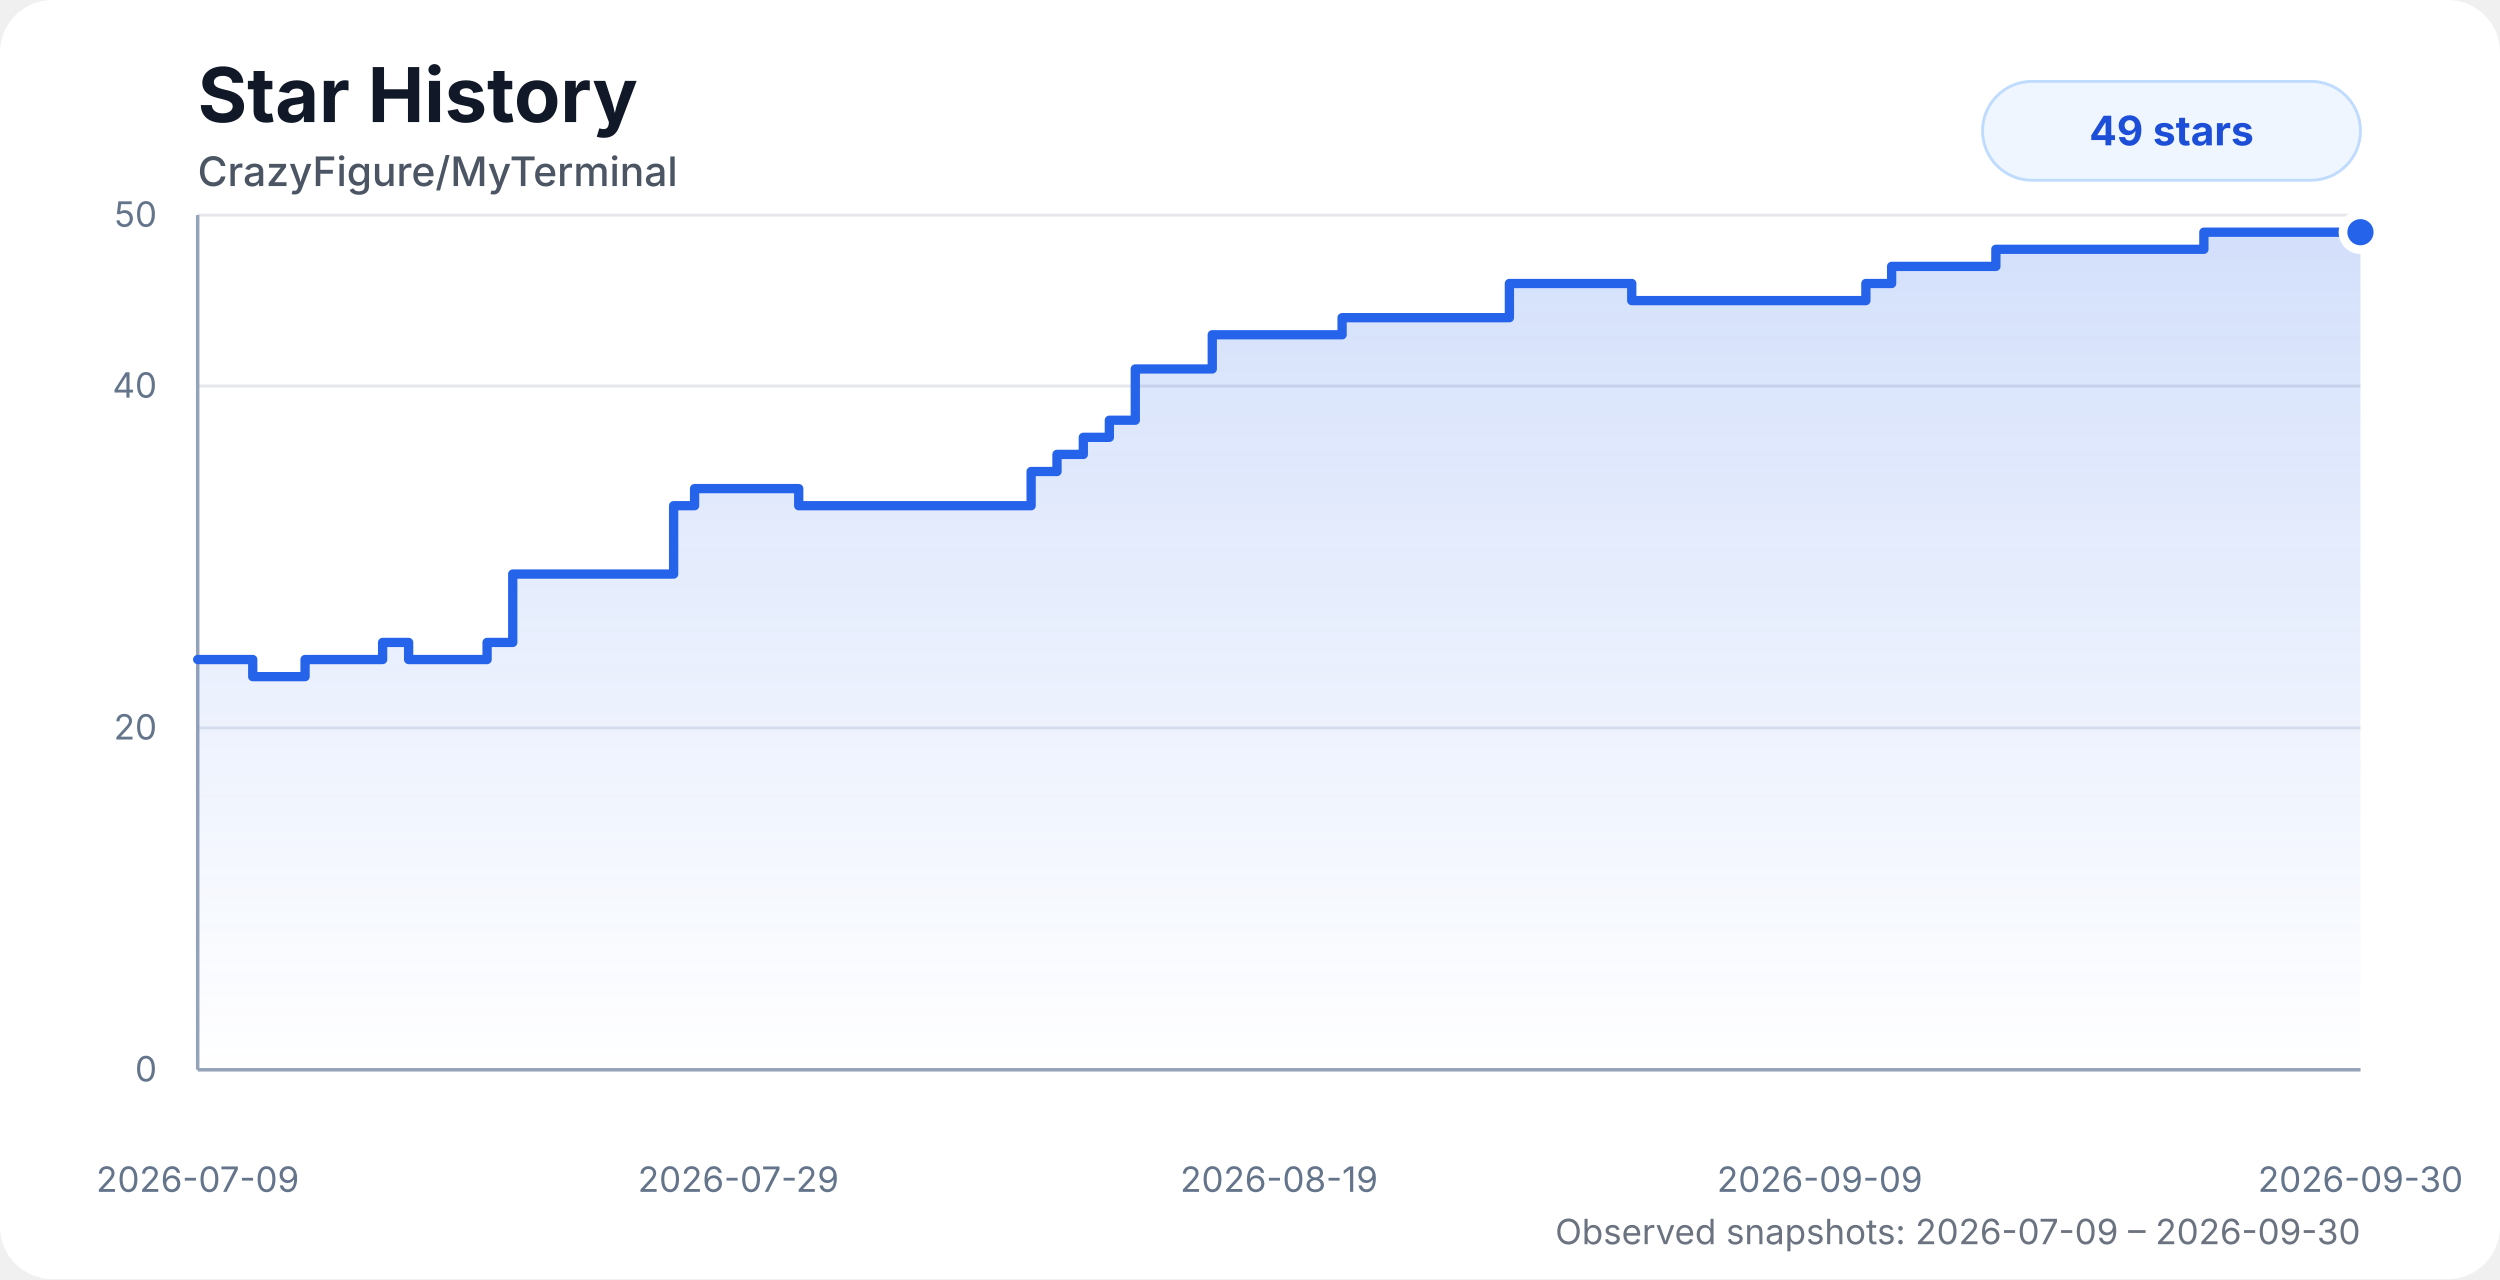
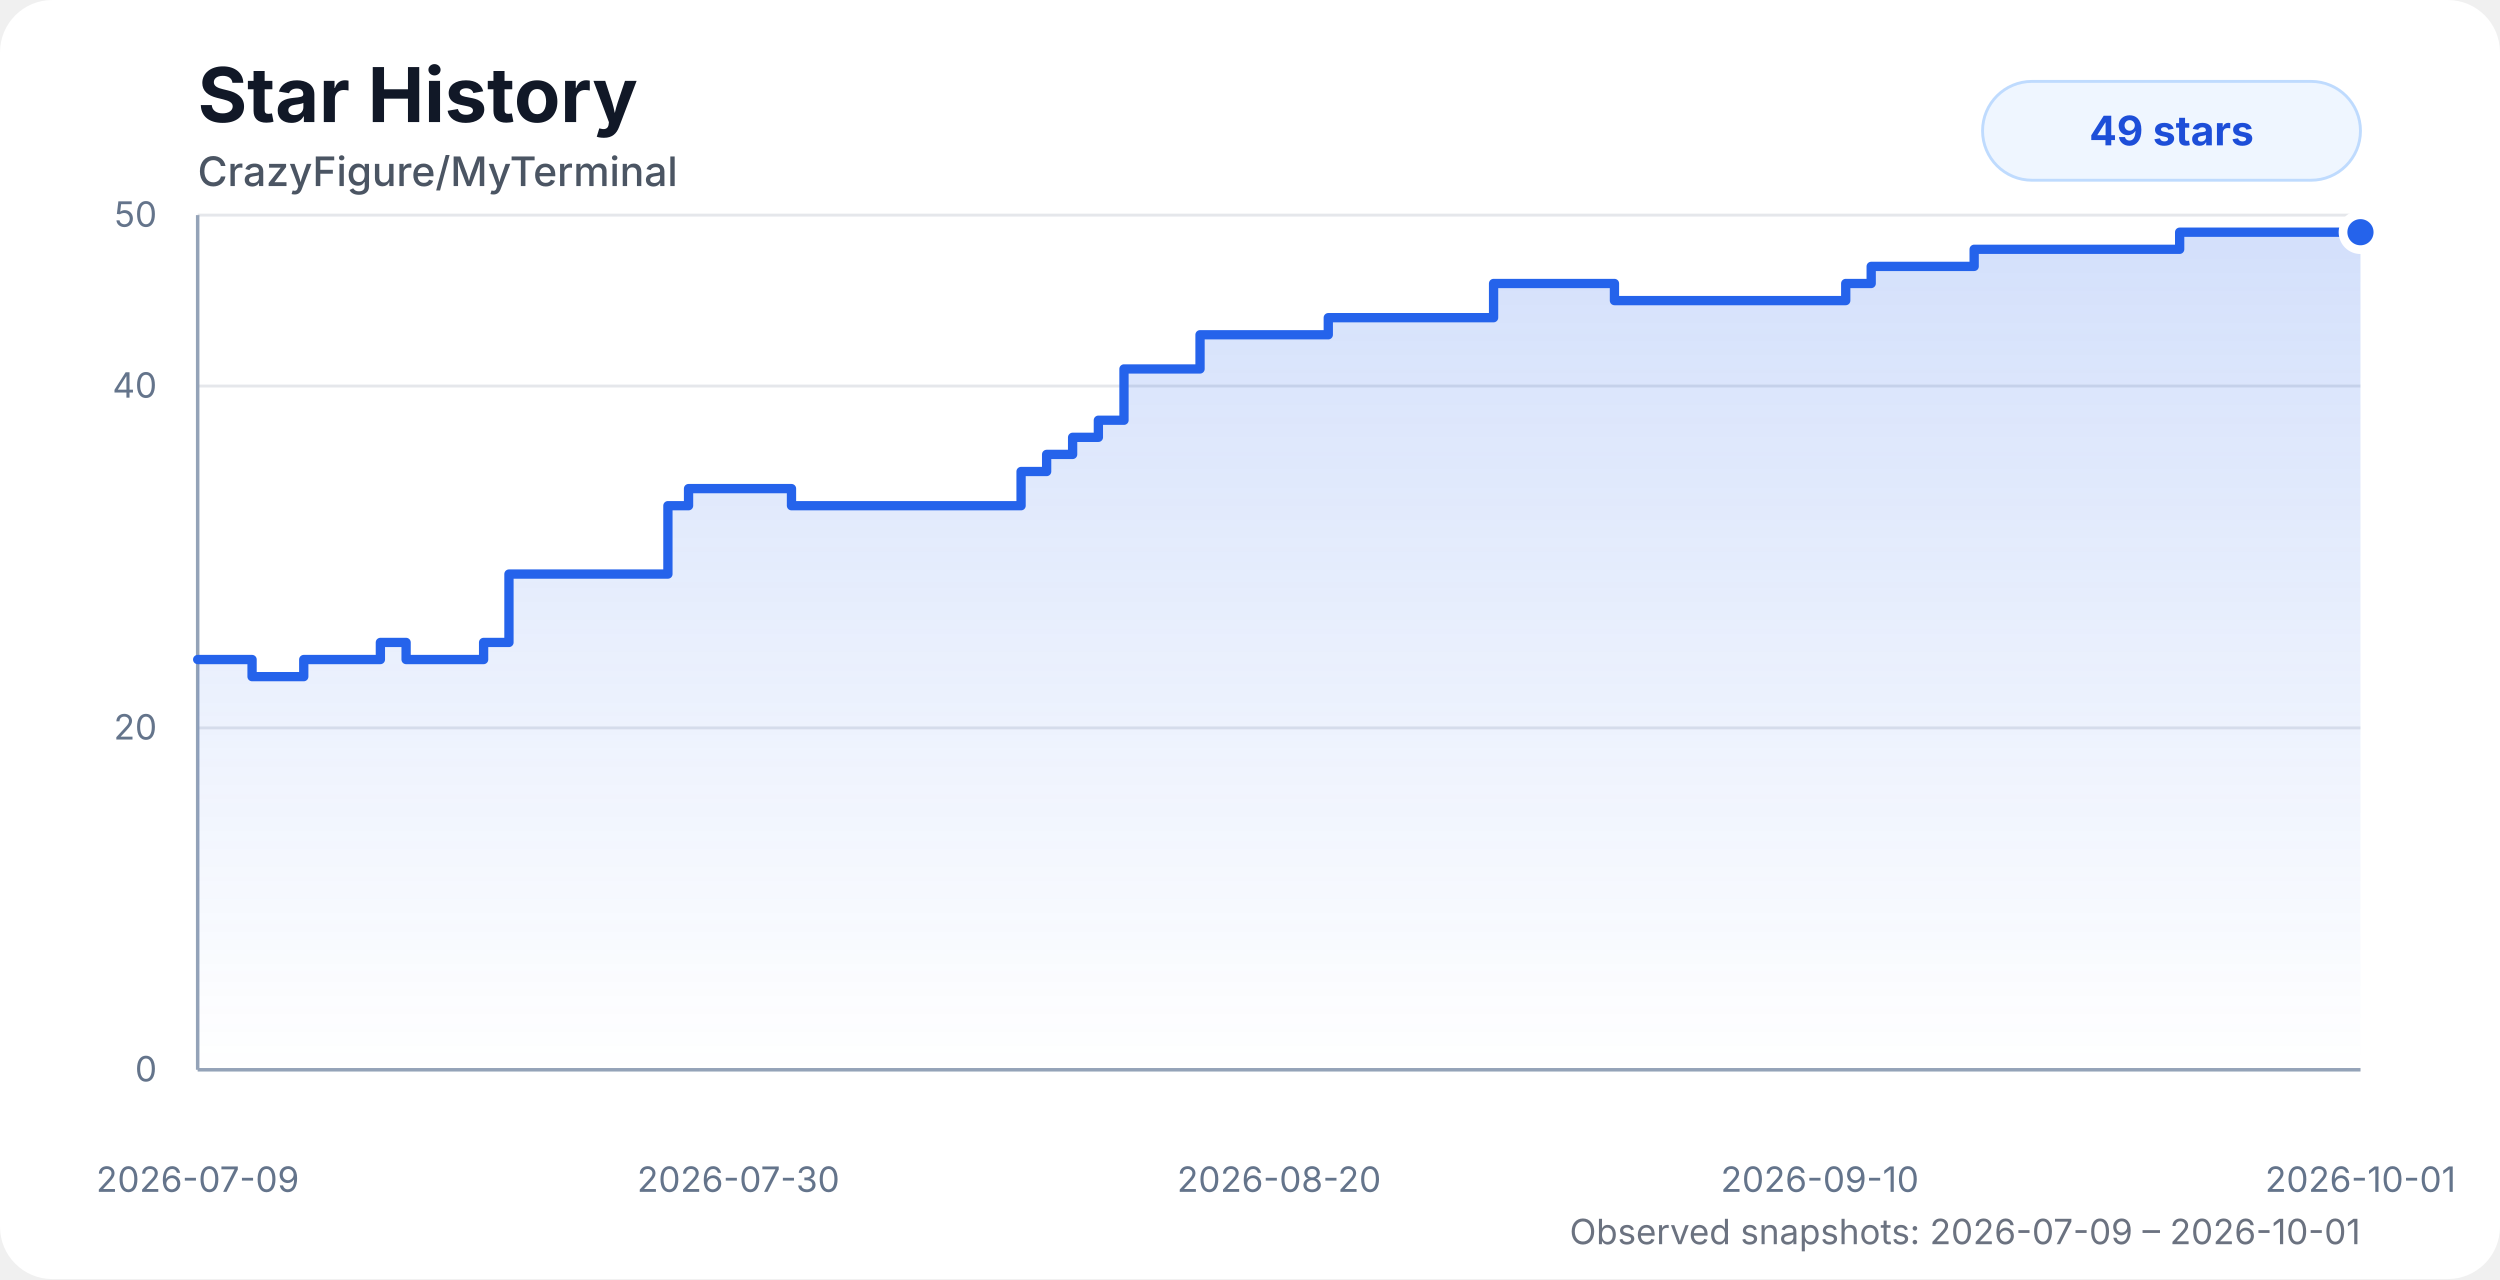
<svg xmlns="http://www.w3.org/2000/svg" width="860" height="440" viewBox="0 0 860 440" role="img" aria-labelledby="title desc">
  <style>
    .chart-bg { fill: #ffffff; }
    .title { fill: #111827; font: 700 26px system-ui, -apple-system, BlinkMacSystemFont, "Segoe UI", sans-serif; }
    .subtitle { fill: #4b5563; font: 500 14px system-ui, -apple-system, BlinkMacSystemFont, "Segoe UI", sans-serif; }
    .axis-label { fill: #64748b; font: 12px system-ui, -apple-system, BlinkMacSystemFont, "Segoe UI", sans-serif; }
    .grid { stroke: #e5e7eb; stroke-width: 1; }
    .axis { stroke: #94a3b8; stroke-width: 1.2; }
    .area { fill: url(#starGradient); opacity: 0.28; }
    .line { fill: none; stroke: #2563eb; stroke-width: 3.2; stroke-linecap: round; stroke-linejoin: round; }
    .dot { fill: #2563eb; stroke: #ffffff; stroke-width: 3; }
    .badge { fill: #eff6ff; stroke: #bfdbfe; }
    .badge-text { fill: #1d4ed8; font: 700 14px system-ui, -apple-system, BlinkMacSystemFont, "Segoe UI", sans-serif; }
    .status { fill: #6b7280; font: 12px system-ui, -apple-system, BlinkMacSystemFont, "Segoe UI", sans-serif; }
    @media (prefers-color-scheme: dark) {
      .chart-bg { fill: #0d1117; }
      .title { fill: #f8fafc; }
      .subtitle { fill: #cbd5e1; }
      .axis-label { fill: #94a3b8; }
      .grid { stroke: #1f2937; }
      .axis { stroke: #475569; }
      .dot { stroke: #0d1117; }
      .badge { fill: #172554; stroke: #1d4ed8; }
      .badge-text { fill: #bfdbfe; }
      .status { fill: #94a3b8; }
    }
  </style>
  <defs>
    <linearGradient id="starGradient" x1="0" x2="0" y1="0" y2="1">
      <stop offset="0%" stop-color="#2563eb" stop-opacity="0.72" />
      <stop offset="100%" stop-color="#2563eb" stop-opacity="0" />
    </linearGradient>
  </defs>
  <rect class="chart-bg" width="860" height="440" rx="18" />
  <text class="title" x="68" y="42">Star History</text>
  <text class="subtitle" x="68" y="64">CrazyFigure/MyTerminal</text>
  <g>
    <line class="grid" x1="68" y1="368" x2="812" y2="368" />
    <line class="grid" x1="68" y1="250.4" x2="812" y2="250.4" />
    <line class="grid" x1="68" y1="132.8" x2="812" y2="132.8" />
    <line class="grid" x1="68" y1="74" x2="812" y2="74" />
    <line class="axis" x1="68" y1="74" x2="68" y2="368" />
    <line class="axis" x1="68" y1="368" x2="812" y2="368" />
    <text class="axis-label" x="54" y="372" text-anchor="end">0</text>
    <text class="axis-label" x="54" y="254.4" text-anchor="end">20</text>
    <text class="axis-label" x="54" y="136.8" text-anchor="end">40</text>
    <text class="axis-label" x="54" y="78" text-anchor="end">50</text>
    <text class="axis-label" x="68" y="410" text-anchor="middle">2026-07-09</text>
-     <text class="axis-label" x="254" y="410" text-anchor="middle">2026-07-29</text>
-     <text class="axis-label" x="440" y="410" text-anchor="middle">2026-08-19</text>
-     <text class="axis-label" x="626" y="410" text-anchor="middle">2026-09-09</text>
-     <text class="axis-label" x="812" y="410" text-anchor="middle">2026-09-30</text>
+     <text class="axis-label" x="254" y="410" text-anchor="middle">2026-07-30</text>
+     <text class="axis-label" x="440" y="410" text-anchor="middle">2026-08-20</text>
+     <text class="axis-label" x="626" y="410" text-anchor="middle">2026-09-10</text>
+     <text class="axis-label" x="812" y="410" text-anchor="middle">2026-10-01</text>
  </g>
-   <path class="area" d="M 68 226.88 H 78.25 V 226.88 H 86.94 V 232.76 H 104.94 V 226.88 H 131.62 V 221 H 140.57 V 226.88 H 167.56 V 221 H 176.38 V 197.48 H 185.33 V 197.48 H 231.73 V 173.96 H 238.93 V 168.08 H 274.76 V 173.96 H 301.53 V 173.96 H 310.46 V 173.96 H 319.41 V 173.96 H 328.16 V 173.96 H 336.71 V 173.96 H 345.7 V 173.96 H 354.71 V 162.2 H 363.6 V 156.32 H 372.66 V 150.44 H 381.62 V 144.56 H 390.54 V 126.92 H 399.09 V 126.92 H 408.08 V 126.92 H 417.02 V 115.16 H 425.93 V 115.16 H 434.88 V 115.16 H 443.82 V 115.16 H 452.79 V 115.16 H 461.68 V 109.28 H 470.68 V 109.28 H 479.62 V 109.28 H 488.53 V 109.28 H 497.52 V 109.28 H 509.64 V 109.28 H 519.23 V 97.52 H 526.29 V 97.52 H 534.83 V 97.52 H 543.86 V 97.52 H 552.51 V 97.52 H 561.32 V 103.4 H 570.25 V 103.4 H 579.24 V 103.4 H 588.11 V 103.4 H 597.13 V 103.4 H 606.12 V 103.4 H 615 V 103.4 H 623.96 V 103.4 H 632.9 V 103.4 H 641.86 V 97.52 H 650.72 V 91.64 H 659.81 V 91.64 H 668.8 V 91.64 H 677.65 V 91.64 H 686.58 V 85.76 H 695.53 V 85.76 H 704.41 V 85.76 H 713.34 V 85.76 H 722.44 V 85.76 H 731.42 V 85.76 H 740.29 V 85.76 H 749.13 V 85.76 H 758.13 V 79.88 H 767.05 V 79.88 H 775.99 V 79.88 H 785.1 V 79.88 H 794.19 V 79.88 H 803.12 V 79.88 H 812 V 79.88 L 812 368 L 68 368 Z" />
-   <path class="line" d="M 68 226.88 H 78.25 V 226.88 H 86.94 V 232.76 H 104.94 V 226.88 H 131.62 V 221 H 140.57 V 226.88 H 167.56 V 221 H 176.38 V 197.48 H 185.33 V 197.48 H 231.73 V 173.96 H 238.93 V 168.08 H 274.76 V 173.96 H 301.53 V 173.96 H 310.46 V 173.96 H 319.41 V 173.96 H 328.16 V 173.96 H 336.71 V 173.96 H 345.7 V 173.96 H 354.71 V 162.2 H 363.6 V 156.32 H 372.66 V 150.44 H 381.62 V 144.56 H 390.54 V 126.92 H 399.09 V 126.92 H 408.08 V 126.92 H 417.02 V 115.16 H 425.93 V 115.16 H 434.88 V 115.16 H 443.82 V 115.16 H 452.79 V 115.16 H 461.68 V 109.28 H 470.68 V 109.28 H 479.62 V 109.28 H 488.53 V 109.28 H 497.52 V 109.28 H 509.64 V 109.28 H 519.23 V 97.52 H 526.29 V 97.52 H 534.83 V 97.52 H 543.86 V 97.52 H 552.51 V 97.52 H 561.32 V 103.4 H 570.25 V 103.4 H 579.24 V 103.4 H 588.11 V 103.4 H 597.13 V 103.4 H 606.12 V 103.4 H 615 V 103.4 H 623.96 V 103.4 H 632.9 V 103.4 H 641.86 V 97.52 H 650.72 V 91.64 H 659.81 V 91.64 H 668.8 V 91.64 H 677.65 V 91.64 H 686.58 V 85.76 H 695.53 V 85.76 H 704.41 V 85.76 H 713.34 V 85.76 H 722.44 V 85.76 H 731.42 V 85.76 H 740.29 V 85.76 H 749.13 V 85.76 H 758.13 V 79.88 H 767.05 V 79.88 H 775.99 V 79.88 H 785.1 V 79.88 H 794.19 V 79.88 H 803.12 V 79.88 H 812 V 79.88" />
+   <path class="area" d="M 68 226.88 H 78.13 V 226.88 H 86.71 V 232.76 H 104.49 V 226.88 H 130.85 V 221 H 139.7 V 226.88 H 166.36 V 221 H 175.08 V 197.48 H 183.91 V 197.48 H 229.76 V 173.96 H 236.86 V 168.08 H 272.27 V 173.96 H 298.71 V 173.96 H 307.54 V 173.96 H 316.37 V 173.96 H 325.03 V 173.96 H 333.47 V 173.96 H 342.35 V 173.96 H 351.25 V 162.2 H 360.04 V 156.32 H 368.98 V 150.44 H 377.84 V 144.56 H 386.65 V 126.92 H 395.09 V 126.92 H 403.98 V 126.92 H 412.81 V 115.16 H 421.61 V 115.16 H 430.46 V 115.16 H 439.28 V 115.16 H 448.15 V 115.16 H 456.93 V 109.28 H 465.82 V 109.28 H 474.65 V 109.28 H 483.45 V 109.28 H 492.33 V 109.28 H 504.31 V 109.28 H 513.79 V 97.52 H 520.76 V 97.52 H 529.19 V 97.52 H 538.12 V 97.52 H 546.66 V 97.52 H 555.37 V 103.4 H 564.19 V 103.4 H 573.07 V 103.4 H 581.84 V 103.4 H 590.75 V 103.4 H 599.62 V 103.4 H 608.4 V 103.4 H 617.25 V 103.4 H 626.08 V 103.4 H 634.93 V 97.52 H 643.69 V 91.64 H 652.67 V 91.64 H 661.55 V 91.64 H 670.29 V 91.64 H 679.11 V 85.76 H 687.95 V 85.76 H 696.73 V 85.76 H 705.55 V 85.76 H 714.54 V 85.76 H 723.41 V 85.76 H 732.18 V 85.76 H 740.91 V 85.76 H 749.8 V 79.88 H 758.61 V 79.88 H 767.44 V 79.88 H 776.44 V 79.88 H 785.43 V 79.88 H 794.25 V 79.88 H 803.02 V 79.88 H 812 V 79.88 L 812 368 L 68 368 Z" />
+   <path class="line" d="M 68 226.88 H 78.13 V 226.88 H 86.71 V 232.76 H 104.49 V 226.88 H 130.85 V 221 H 139.7 V 226.88 H 166.36 V 221 H 175.08 V 197.48 H 183.91 V 197.48 H 229.76 V 173.96 H 236.86 V 168.08 H 272.27 V 173.96 H 298.71 V 173.96 H 307.54 V 173.96 H 316.37 V 173.96 H 325.03 V 173.96 H 333.47 V 173.96 H 342.35 V 173.96 H 351.25 V 162.2 H 360.04 V 156.32 H 368.98 V 150.44 H 377.84 V 144.56 H 386.65 V 126.92 H 395.09 V 126.92 H 403.98 V 126.92 H 412.81 V 115.16 H 421.61 V 115.16 H 430.46 V 115.16 H 439.28 V 115.16 H 448.15 V 115.16 H 456.93 V 109.28 H 465.82 V 109.28 H 474.65 V 109.28 H 483.45 V 109.28 H 492.33 V 109.28 H 504.31 V 109.28 H 513.79 V 97.52 H 520.76 V 97.52 H 529.19 V 97.52 H 538.12 V 97.52 H 546.66 V 97.52 H 555.37 V 103.4 H 564.19 V 103.4 H 573.07 V 103.4 H 581.84 V 103.4 H 590.75 V 103.4 H 599.62 V 103.4 H 608.4 V 103.4 H 617.25 V 103.4 H 626.08 V 103.4 H 634.93 V 97.52 H 643.69 V 91.64 H 652.67 V 91.64 H 661.55 V 91.64 H 670.29 V 91.64 H 679.11 V 85.76 H 687.95 V 85.76 H 696.73 V 85.76 H 705.55 V 85.76 H 714.54 V 85.76 H 723.41 V 85.76 H 732.18 V 85.76 H 740.91 V 85.76 H 749.8 V 79.88 H 758.61 V 79.88 H 767.44 V 79.88 H 776.44 V 79.88 H 785.43 V 79.88 H 794.25 V 79.88 H 803.02 V 79.88 H 812 V 79.88" />
  <circle class="dot" cx="812" cy="79.88" r="6" />
  <rect class="badge" x="682" y="28" width="130" height="34" rx="17" />
  <text class="badge-text" x="747" y="50" text-anchor="middle">49 stars</text>
-   <text class="status" x="812" y="428" text-anchor="end">Observed snapshots: 2026-07-09 – 2026-09-30</text>
+   <text class="status" x="812" y="428" text-anchor="end">Observed snapshots: 2026-07-09 – 2026-10-01</text>
</svg>
